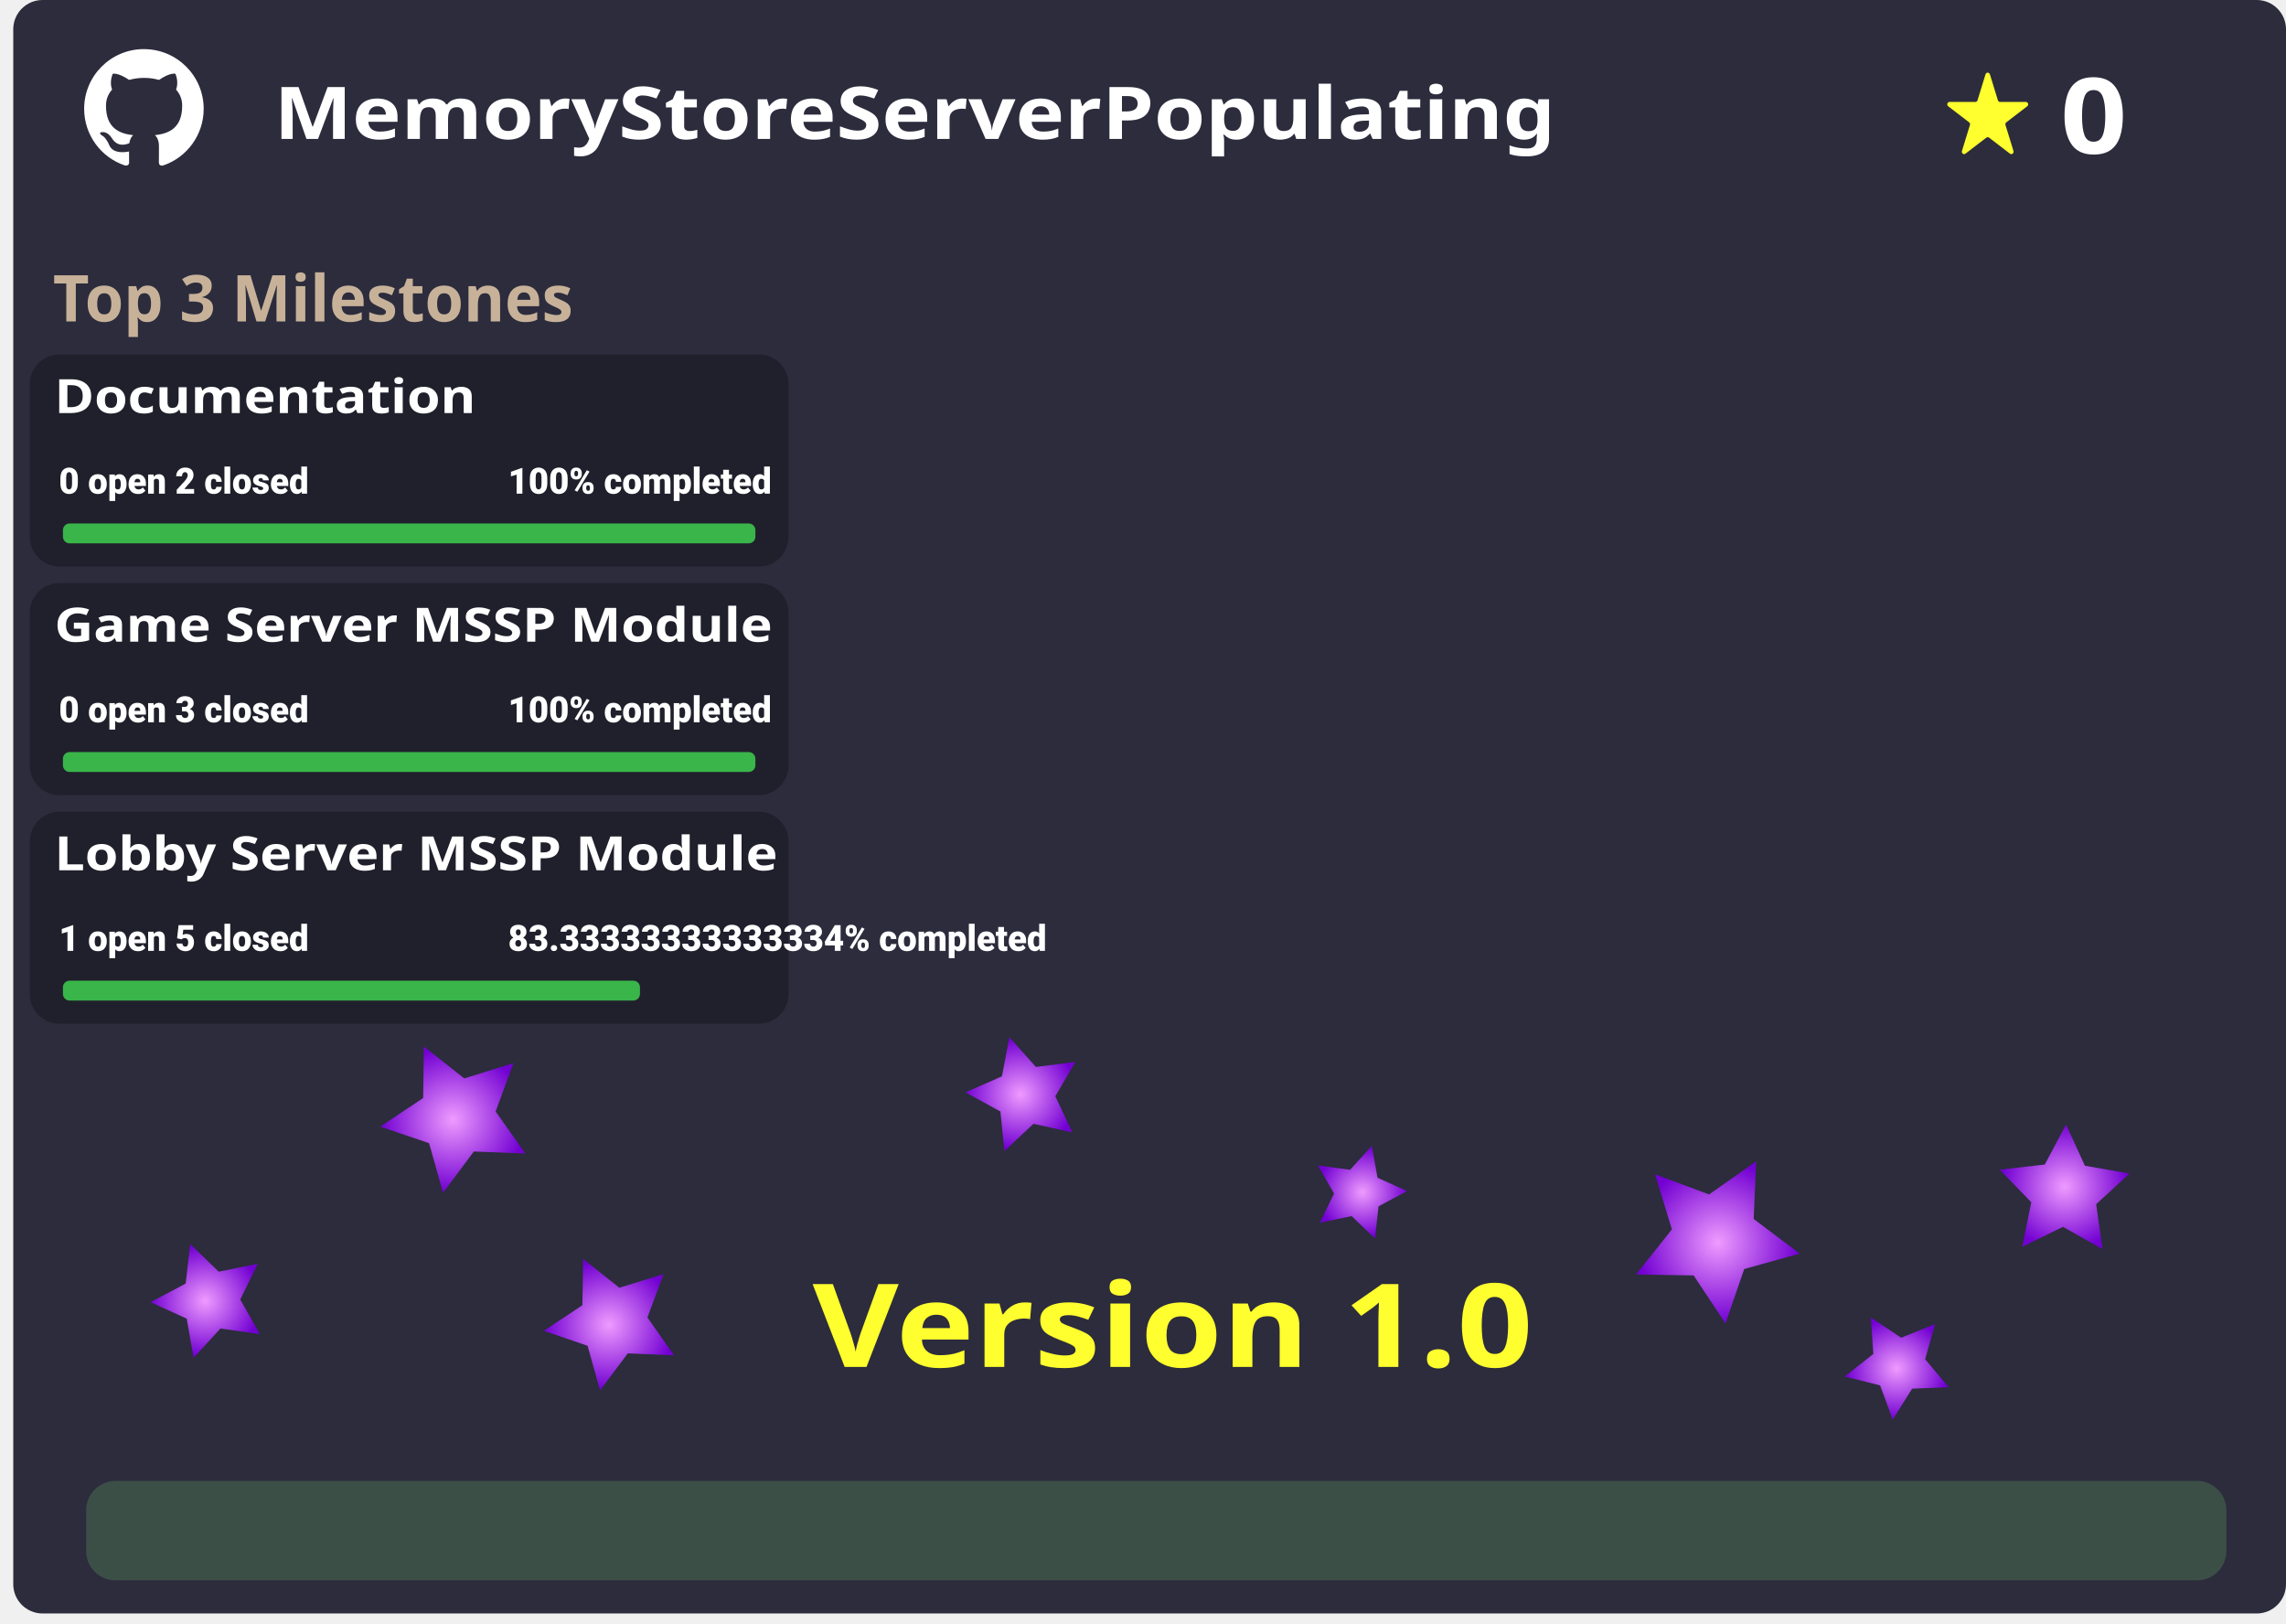
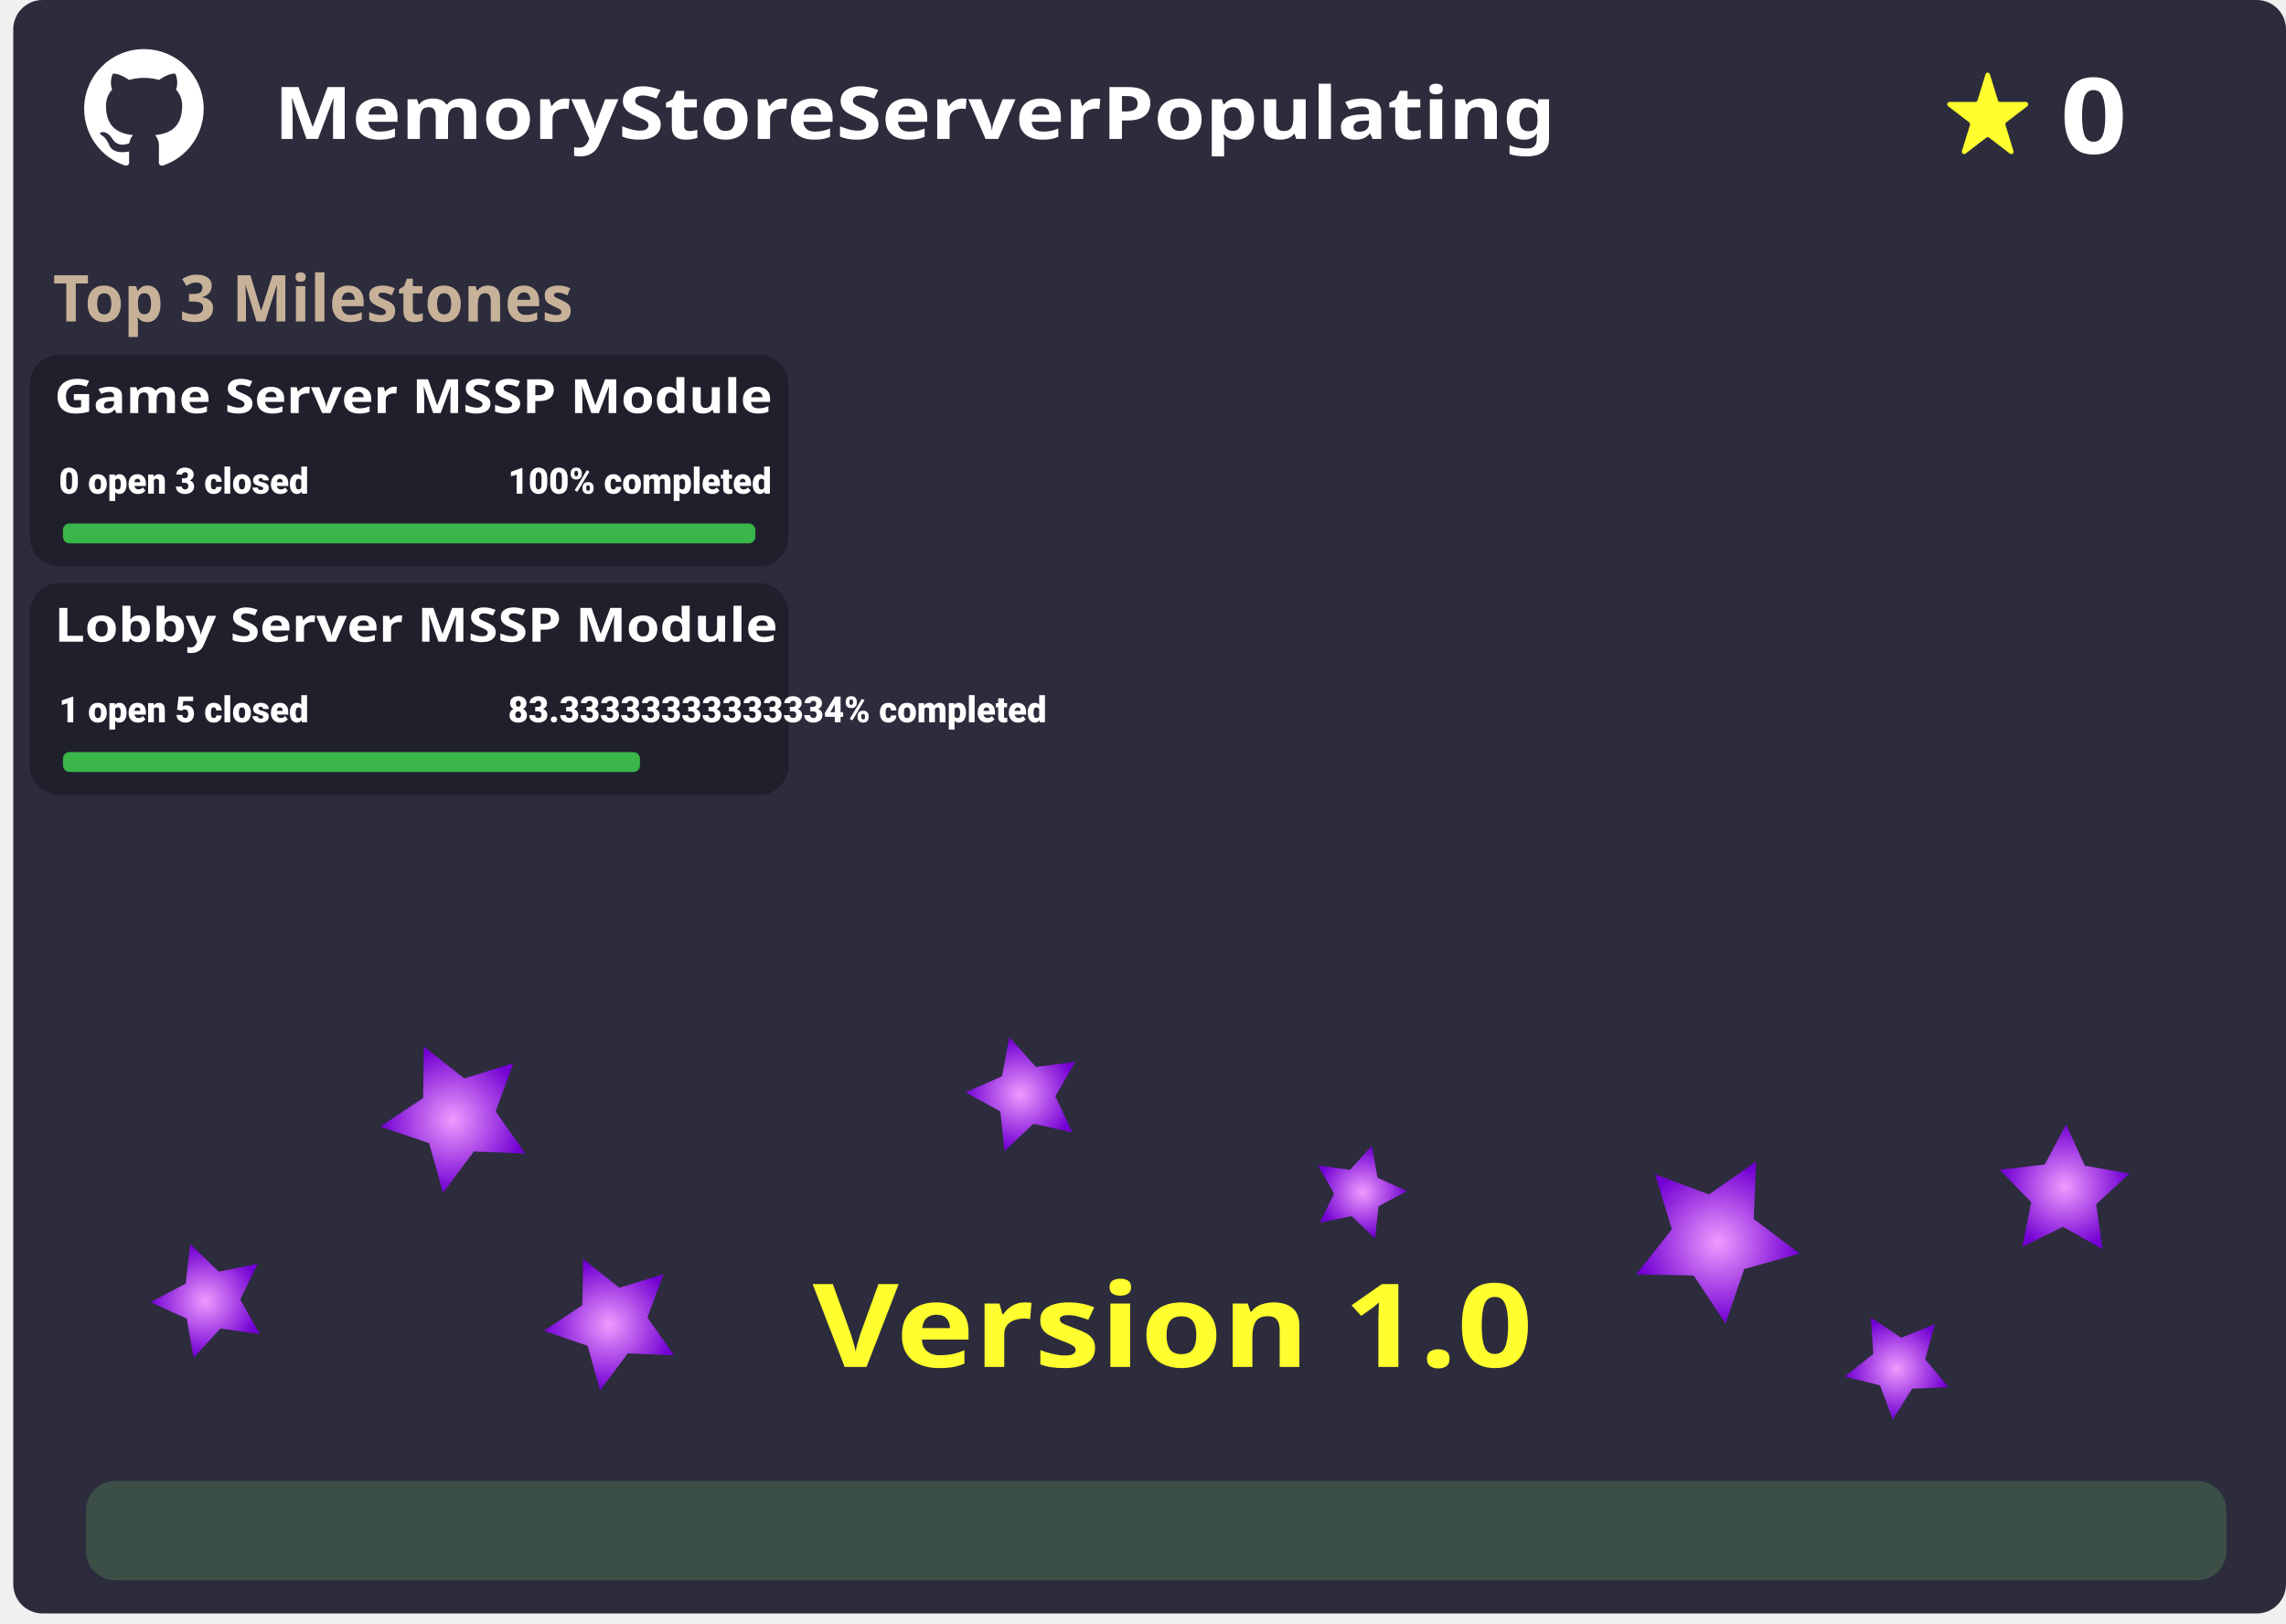
<svg xmlns="http://www.w3.org/2000/svg" xmlns:ns2="http://svgjs.dev/svgjs" xmlns:xlink="http://www.w3.org/1999/xlink" version="1.1" width="690" height="490">
  <a href="https://github.com/RobloxHero/MemoryStoreServerPopulating">
    <svg width="690" height="555" viewBox="0 0 690 555">
      <defs>
        <radialGradient id="radial-gradient" cx="136.68" cy="337.94" fx="136.68" fy="337.94" r="21.97" gradientUnits="userSpaceOnUse">
          <stop offset="0" stop-color="#ee9bff" />
          <stop offset="1" stop-color="#7200d2" />
        </radialGradient>
        <radialGradient id="radial-gradient-2" cx="518.52" cy="375.01" fx="518.52" fy="375.01" r="24.57" xlink:href="#radial-gradient" />
        <radialGradient id="radial-gradient-3" cx="183.8" cy="399.83" fx="183.8" fy="399.83" r="19.73" xlink:href="#radial-gradient" />
        <radialGradient id="radial-gradient-4" cx="308.01" cy="330.26" fx="308.01" fy="330.26" r="16.88" xlink:href="#radial-gradient" />
        <radialGradient id="radial-gradient-5" cx="411.26" cy="359.84" fx="411.26" fy="359.84" r="13.7" xlink:href="#radial-gradient" />
        <radialGradient id="radial-gradient-6" cx="572.48" cy="413.07" fx="572.48" fy="413.07" r="15.52" xlink:href="#radial-gradient" />
        <radialGradient id="radial-gradient-7" cx="623.19" cy="358.21" fx="623.19" fy="358.21" r="19.2" xlink:href="#radial-gradient" />
        <radialGradient id="radial-gradient-8" cx="61.94" cy="392.67" fx="61.94" fy="392.67" r="16.82" xlink:href="#radial-gradient" />
      </defs>
      <rect x="4" width="686" height="487" rx="8.84" ry="8.84" style="fill: #2c2c3d;" />
      <path id="GithubLogo" d="m43.45,14.83c9.96,0,18.03,8.07,18.03,18.03,0,7.75-4.94,14.63-12.28,17.1-.9.18-1.24-.38-1.24-.86,0-.61.02-2.55.02-4.96,0-1.69-.56-2.77-1.22-3.34,4.01-.45,8.23-1.98,8.23-8.9,0-1.98-.7-3.58-1.85-4.85.18-.45.81-2.3-.18-4.78,0,0-1.51-.5-4.96,1.85-1.44-.41-2.97-.61-4.51-.61s-3.06.2-4.51.61c-3.45-2.32-4.96-1.85-4.96-1.85-.99,2.48-.36,4.33-.18,4.78-1.15,1.26-1.85,2.88-1.85,4.85,0,6.9,4.19,8.45,8.2,8.9-.52.45-.99,1.24-1.15,2.41-1.04.47-3.63,1.24-5.25-1.49-.34-.54-1.35-1.87-2.77-1.85-1.51.02-.61.86.02,1.19.77.43,1.65,2.03,1.85,2.55.36,1.01,1.53,2.95,6.06,2.12,0,1.51.02,2.93.02,3.36,0,.47-.34,1.01-1.24.86-7.36-2.45-12.33-9.34-12.33-17.1,0-9.96,8.07-18.03,18.03-18.03Z" style="fill: #fff;" />
      <path d="m600.63,22.43l2.41,7.84c.09.3.36.5.65.5h7.8c.66,0,.94.9.4,1.31l-6.31,4.84c-.24.18-.34.51-.25.81l2.41,7.84c.21.67-.52,1.22-1.06.81l-6.31-4.84c-.24-.18-.57-.18-.81,0l-6.31,4.84c-.54.41-1.26-.14-1.06-.81l2.41-7.84c.09-.3,0-.63-.25-.81l-6.31-4.84c-.54-.41-.26-1.31.4-1.31h7.8c.3,0,.56-.2.65-.5l2.41-7.84c.21-.67,1.1-.67,1.31,0Z" style="fill: #fffe2e;" />
      <g id="Stars">
        <polygon points="158.56 348.17 143.03 347.56 133.73 360 129.51 345.05 114.8 340.05 127.72 331.42 127.93 315.88 140.13 325.5 154.97 320.9 149.6 335.48 158.56 348.17" style="fill: url(#radial-gradient);" />
        <polygon points="520.81 399.46 511.21 384.97 493.83 384.67 504.64 371.06 499.57 354.44 515.85 360.52 530.08 350.55 529.33 367.92 543.21 378.38 526.47 383.03 520.81 399.46" style="fill: url(#radial-gradient-2);" />
        <polygon points="203.44 409.08 189.5 408.49 181.11 419.65 177.36 406.21 164.16 401.68 175.78 393.96 176.01 380.01 186.94 388.68 200.28 384.58 195.42 397.66 203.44 409.08" style="fill: url(#radial-gradient-3);" />
        <polygon points="323.65 341.76 311.92 339.21 303.17 347.44 301.96 335.49 291.43 329.71 302.42 324.87 304.67 313.07 312.67 322.03 324.58 320.52 318.53 330.89 323.65 341.76" style="fill: url(#radial-gradient-4);" />
        <polygon points="415.02 373.81 407.97 367.06 398.41 369.04 402.66 360.25 397.82 351.77 407.49 353.09 414.06 345.88 415.79 355.48 424.69 359.5 416.09 364.11 415.02 373.81" style="fill: url(#radial-gradient-5);" />
        <polygon points="588.13 418.69 577.15 419.15 571.31 428.46 567.48 418.16 556.83 415.48 565.44 408.65 564.7 397.69 573.85 403.77 584.04 399.68 581.09 410.26 588.13 418.69" style="fill: url(#radial-gradient-6);" />
        <polygon points="634.61 377.02 622.69 370.3 610.4 376.3 613.11 362.89 603.6 353.05 617.19 351.49 623.61 339.41 629.3 351.85 642.77 354.22 632.7 363.47 634.61 377.02" style="fill: url(#radial-gradient-7);" />
        <polygon points="78.41 402.67 66.54 400.99 58.44 409.82 56.36 398.02 45.46 393.04 56.04 387.42 57.41 375.51 66.03 383.84 77.78 381.46 72.52 392.23 78.41 402.67" style="fill: url(#radial-gradient-8);" />
      </g>
      <text transform="translate(15.97 97.03) scale(.97 1)" style="fill: #c7b299; font-family: AdriannaCondensed-ExtraBold, 'Adrianna Condensed'; font-size: 19.52px; font-weight: 800;" ns2:data="{&quot;leading&quot;:&quot;1.3&quot;}">Top 3 Milestones</text>
    </svg>
    <text transform="translate(82.71 41.94) scale(1.14 1)" style="fill: #fff; font-family: AdriannaCondensed-ExtraBold, 'Adrianna Condensed'; font-size: 21.93px; font-weight: 700;" ns2:data="{&quot;leading&quot;:&quot;1.3&quot;}">
      <tspan dy="0" x="0" ns2:data="{&quot;newLined&quot;:true}">MemoryStoreServerPopulating</tspan>
    </text>
    <text transform="translate(621.88 46.34) scale(1.11 1)" style="fill: #fff; font-family: AdriannaCondensed-ExtraBold, 'Adrianna Condensed'; font-size: 31.76px; font-weight: 700;" ns2:data="{&quot;leading&quot;:&quot;1.3&quot;}">
      <tspan dy="0" x="0" ns2:data="{&quot;newLined&quot;:true}">0</tspan>
    </text>
-     <g id="SvgjsG1036">
-       <rect id="SvgjsRect1035" x="9" y="107" width="229" height="64" rx="8.94" ry="8.94" style="opacity: .28;" />
-       <text id="SvgjsText1034" transform="translate(16.42 124.68) scale(1.14 1)" style="fill: #fff; font-family: AdriannaCondensed-ExtraBold, 'Adrianna Condensed'; font-size: 14.28px; font-weight: 700;" x="0" y="0" ns2:data="{&quot;leading&quot;:&quot;1.3&quot;}">
-         <tspan dy="0" x="0" ns2:data="{&quot;newLined&quot;:true}">Documentation</tspan>
-       </text>
-       <g id="SvgjsG1033">
-         <rect id="SvgjsRect1032" x="19" y="158" width="209" height="6" style="fill: #39b54a;" rx="2" ry="2" />
-       </g>
-       <text id="SvgjsText1031" transform="translate(153.36 149) scale(.97 1)" style="fill: #fff; font-family: Roboto-Black, Roboto; font-size: 10.92px; font-weight: 800;" x="0" y="0" ns2:data="{&quot;leading&quot;:&quot;1.3&quot;}">
-         <tspan dy="0" x="0" ns2:data="{&quot;newLined&quot;:true}">100% completed</tspan>
-       </text>
-       <text id="SvgjsText1030" transform="translate(17.79 149) scale(.97 1)" style="fill: #fff; font-family: Roboto-Black, Roboto; font-size: 10.92px; font-weight: 800;" x="0" y="0" ns2:data="{&quot;leading&quot;:&quot;1.3&quot;}">
-         <tspan dy="0" x="0" ns2:data="{&quot;newLined&quot;:true}">0 open 2 closed</tspan>
-       </text>
-     </g>
    <g id="VersionProgress">
      <g id="ProgressBar" width="686" height="487">
        <rect x="26" y="447" width="646" height="30" rx="8.84" ry="8.84" style="fill: #527f55; opacity: .42;" />
        <rect x="26" y="447" id="ProgressBarVersion" width="0" height="30" rx="8.84" ry="8.84" style="fill: #39b54a;" />
      </g>
      <text id="VersionLabel" text-anchor="middle" x="45%" transform="translate(0 412.59) scale(1.14 1)" style="fill: #fffe2e; font-family: AdriannaCondensed-ExtraBold, 'Adrianna Condensed'; font-size: 35.04px; font-weight: 700;" ns2:data="{&quot;leading&quot;:&quot;1.3&quot;}">
        <tspan dy="0" x="45%" ns2:data="{&quot;newLined&quot;:true}">Version 1.0</tspan>
      </text>
    </g>
+     <g id="SvgjsG1037">
+       <rect id="SvgjsRect1036" x="9" y="107" width="229" height="64" rx="8.94" ry="8.94" style="opacity: .28;" />
+       <text id="SvgjsText1035" transform="translate(16.42 124.68) scale(1.14 1)" style="fill: #fff; font-family: AdriannaCondensed-ExtraBold, 'Adrianna Condensed'; font-size: 14.28px; font-weight: 700;" x="0" y="0" ns2:data="{&quot;leading&quot;:&quot;1.3&quot;}">
+         <tspan dy="0" x="0" ns2:data="{&quot;newLined&quot;:true}">Game Server MSSP Module</tspan>
+       </text>
+       <g id="SvgjsG1034">
+         <rect id="SvgjsRect1033" x="19" y="158" width="209" height="6" style="fill: #39b54a;" rx="2" ry="2" />
+       </g>
+       <text id="SvgjsText1032" transform="translate(153.36 149) scale(.97 1)" style="fill: #fff; font-family: Roboto-Black, Roboto; font-size: 10.92px; font-weight: 800;" x="0" y="0" ns2:data="{&quot;leading&quot;:&quot;1.3&quot;}">
+         <tspan dy="0" x="0" ns2:data="{&quot;newLined&quot;:true}">100% completed</tspan>
+       </text>
+       <text id="SvgjsText1031" transform="translate(17.79 149) scale(.97 1)" style="fill: #fff; font-family: Roboto-Black, Roboto; font-size: 10.92px; font-weight: 800;" x="0" y="0" ns2:data="{&quot;leading&quot;:&quot;1.3&quot;}">
+         <tspan dy="0" x="0" ns2:data="{&quot;newLined&quot;:true}">0 open 3 closed</tspan>
+       </text>
+     </g>
    <g id="SvgjsG1060">
      <rect id="SvgjsRect1059" x="9" y="176" width="229" height="64" rx="8.94" ry="8.94" style="opacity: .28;" />
      <text id="SvgjsText1058" transform="translate(16.42 124.68) scale(1.14 1)" style="fill: #fff; font-family: AdriannaCondensed-ExtraBold, 'Adrianna Condensed'; font-size: 14.28px; font-weight: 700;" x="0" y="69" ns2:data="{&quot;leading&quot;:&quot;1.3&quot;}">
-         <tspan dy="0" x="0" ns2:data="{&quot;newLined&quot;:true}">Game Server MSSP Module</tspan>
+         <tspan dy="0" x="0" ns2:data="{&quot;newLined&quot;:true}">Lobby Server MSSP Module</tspan>
      </text>
      <g id="SvgjsG1057">
-         <rect id="SvgjsRect1056" x="19" y="227" width="209" height="6" style="fill: #39b54a;" rx="2" ry="2" />
+         <rect id="SvgjsRect1056" x="19" y="227" width="174.167" height="6" style="fill: #39b54a;" rx="2" ry="2" />
      </g>
      <text id="SvgjsText1055" transform="translate(153.36 149) scale(.97 1)" style="fill: #fff; font-family: Roboto-Black, Roboto; font-size: 10.92px; font-weight: 800;" x="0" y="69" ns2:data="{&quot;leading&quot;:&quot;1.3&quot;}">
-         <tspan dy="0" x="0" ns2:data="{&quot;newLined&quot;:true}">100% completed</tspan>
+         <tspan dy="0" x="0" ns2:data="{&quot;newLined&quot;:true}">83.33333333333334% completed</tspan>
      </text>
      <text id="SvgjsText1054" transform="translate(17.79 149) scale(.97 1)" style="fill: #fff; font-family: Roboto-Black, Roboto; font-size: 10.92px; font-weight: 800;" x="0" y="69" ns2:data="{&quot;leading&quot;:&quot;1.3&quot;}">
-         <tspan dy="0" x="0" ns2:data="{&quot;newLined&quot;:true}">0 open 3 closed</tspan>
-       </text>
-     </g>
-     <g id="SvgjsG1083">
-       <rect id="SvgjsRect1082" x="9" y="245" width="229" height="64" rx="8.94" ry="8.94" style="opacity: .28;" />
-       <text id="SvgjsText1081" transform="translate(16.42 124.68) scale(1.14 1)" style="fill: #fff; font-family: AdriannaCondensed-ExtraBold, 'Adrianna Condensed'; font-size: 14.28px; font-weight: 700;" x="0" y="138" ns2:data="{&quot;leading&quot;:&quot;1.3&quot;}">
-         <tspan dy="0" x="0" ns2:data="{&quot;newLined&quot;:true}">Lobby Server MSSP Module</tspan>
-       </text>
-       <g id="SvgjsG1080">
-         <rect id="SvgjsRect1079" x="19" y="296" width="174.167" height="6" style="fill: #39b54a;" rx="2" ry="2" />
-       </g>
-       <text id="SvgjsText1078" transform="translate(153.36 149) scale(.97 1)" style="fill: #fff; font-family: Roboto-Black, Roboto; font-size: 10.92px; font-weight: 800;" x="0" y="138" ns2:data="{&quot;leading&quot;:&quot;1.3&quot;}">
-         <tspan dy="0" x="0" ns2:data="{&quot;newLined&quot;:true}">83.33333333333334% completed</tspan>
-       </text>
-       <text id="SvgjsText1077" transform="translate(17.79 149) scale(.97 1)" style="fill: #fff; font-family: Roboto-Black, Roboto; font-size: 10.92px; font-weight: 800;" x="0" y="138" ns2:data="{&quot;leading&quot;:&quot;1.3&quot;}">
        <tspan dy="0" x="0" ns2:data="{&quot;newLined&quot;:true}">1 open 5 closed</tspan>
      </text>
    </g>
  </a>
</svg>
